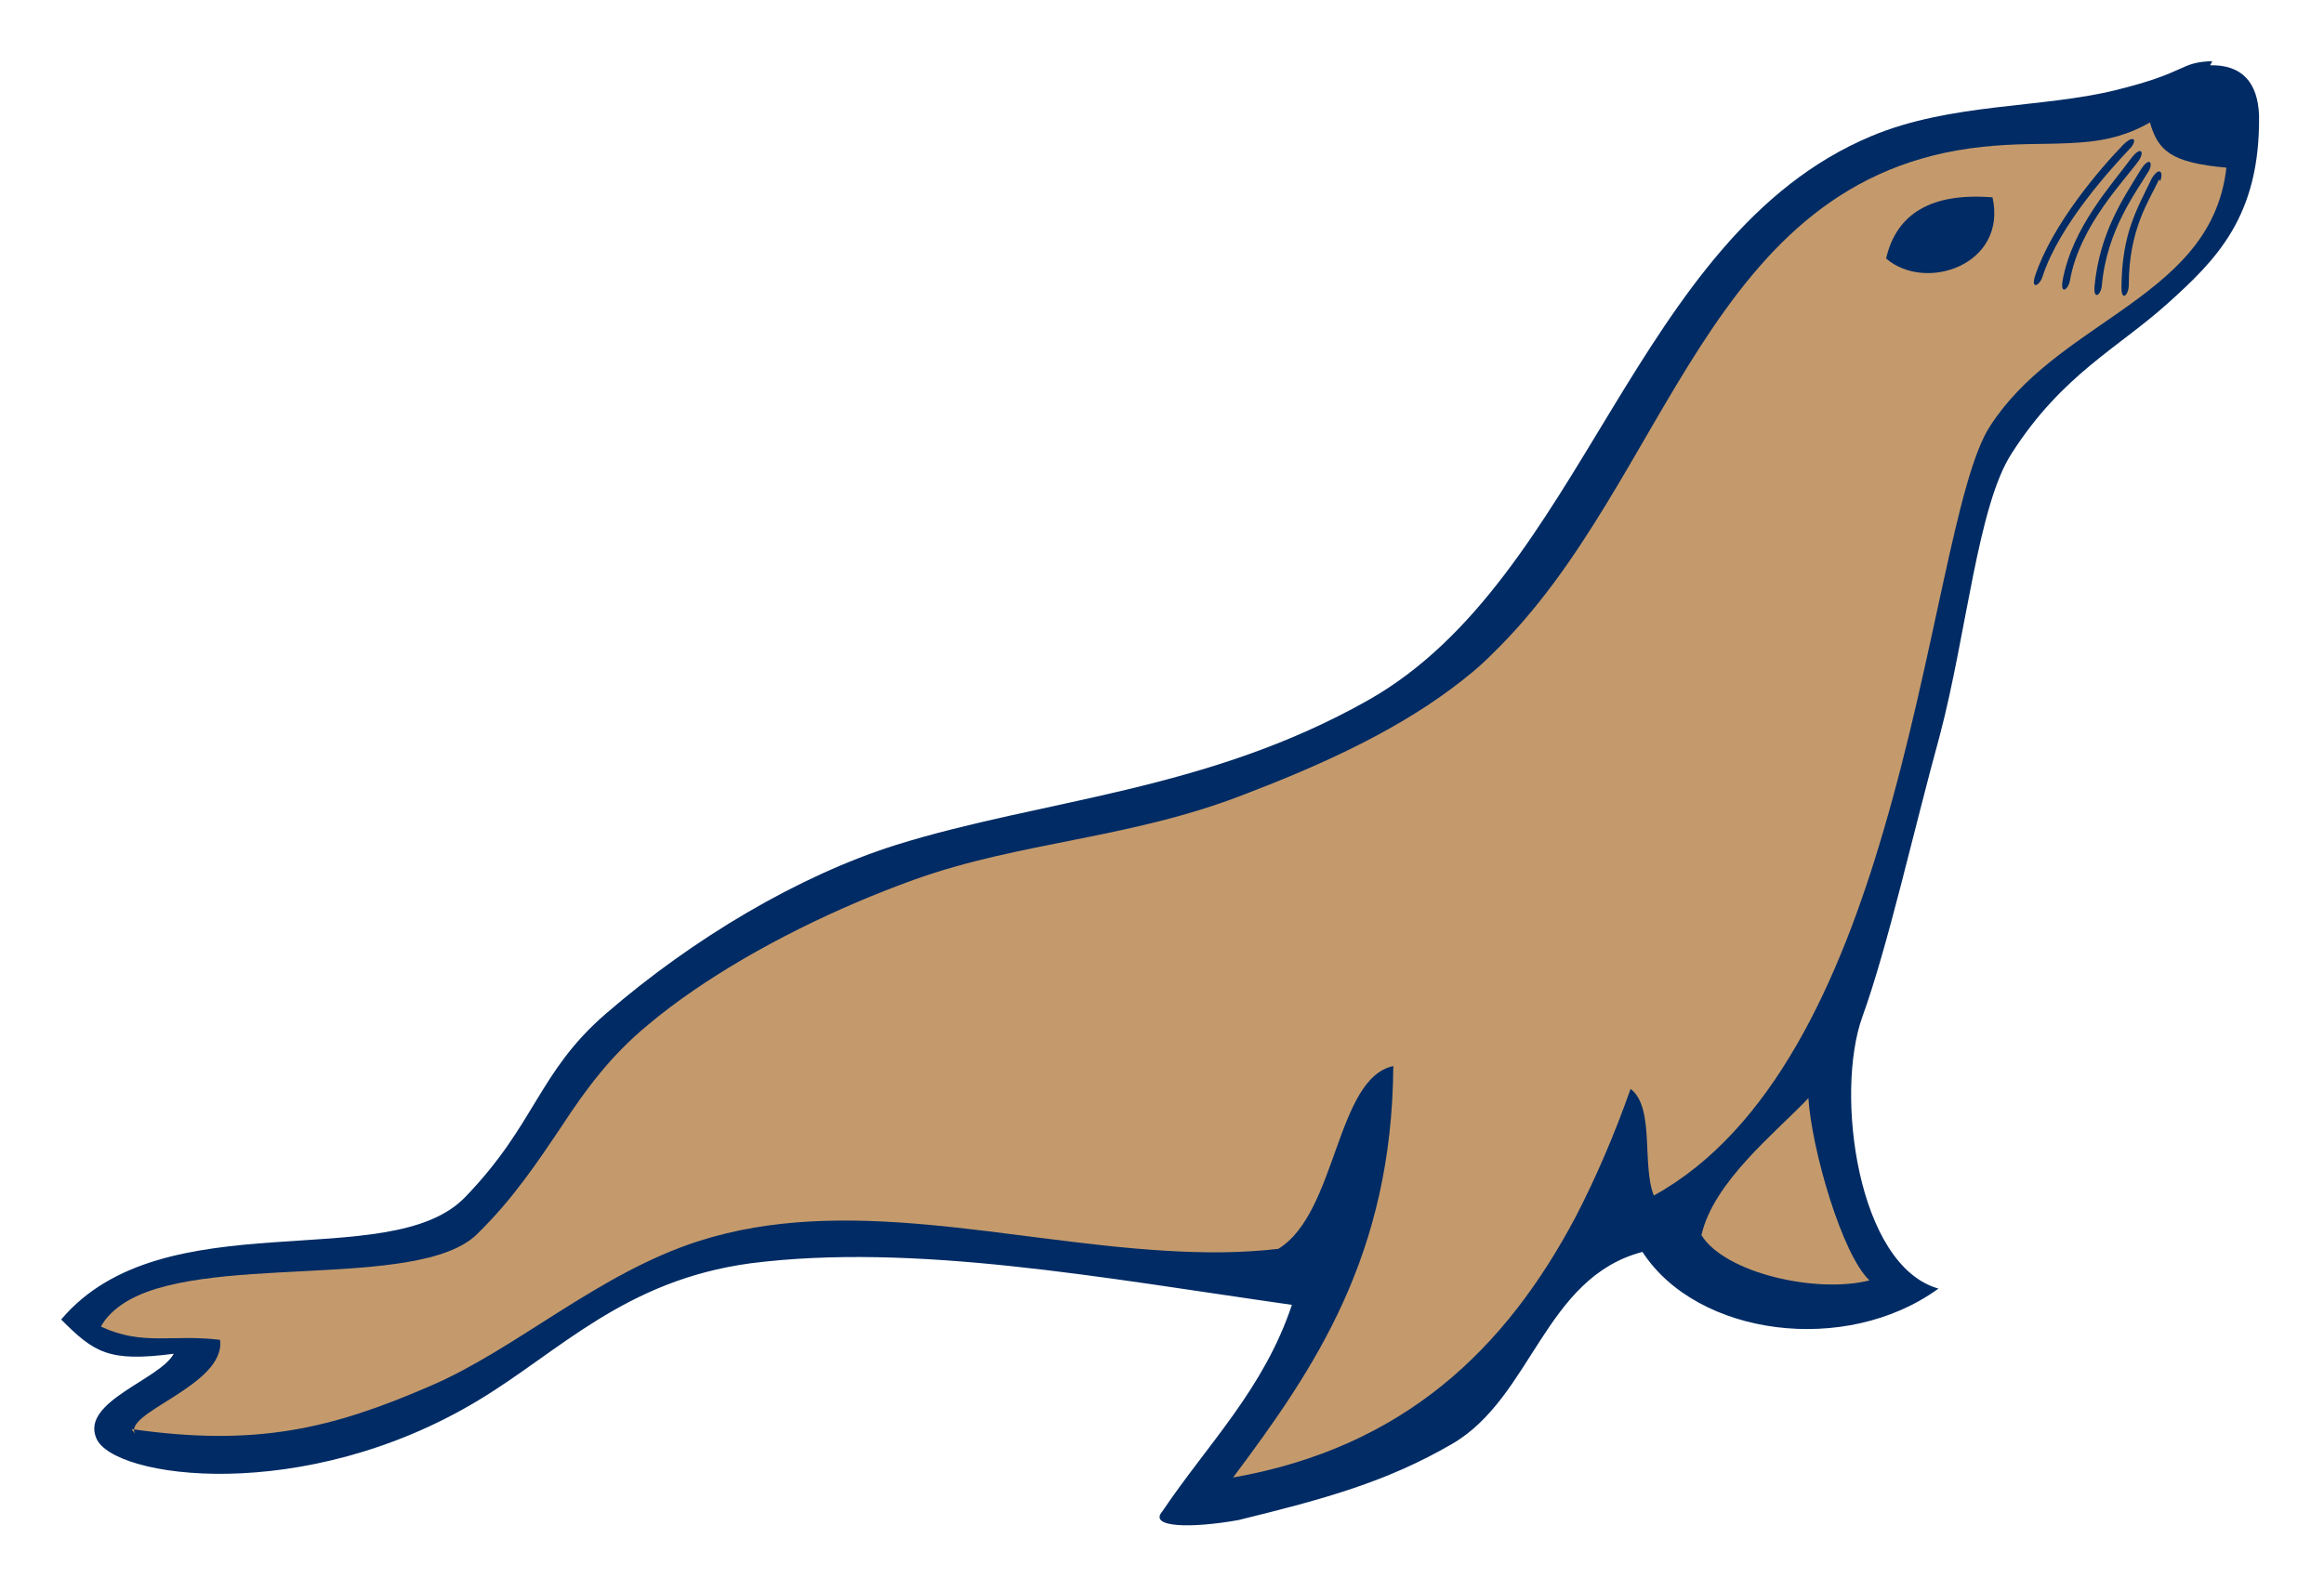
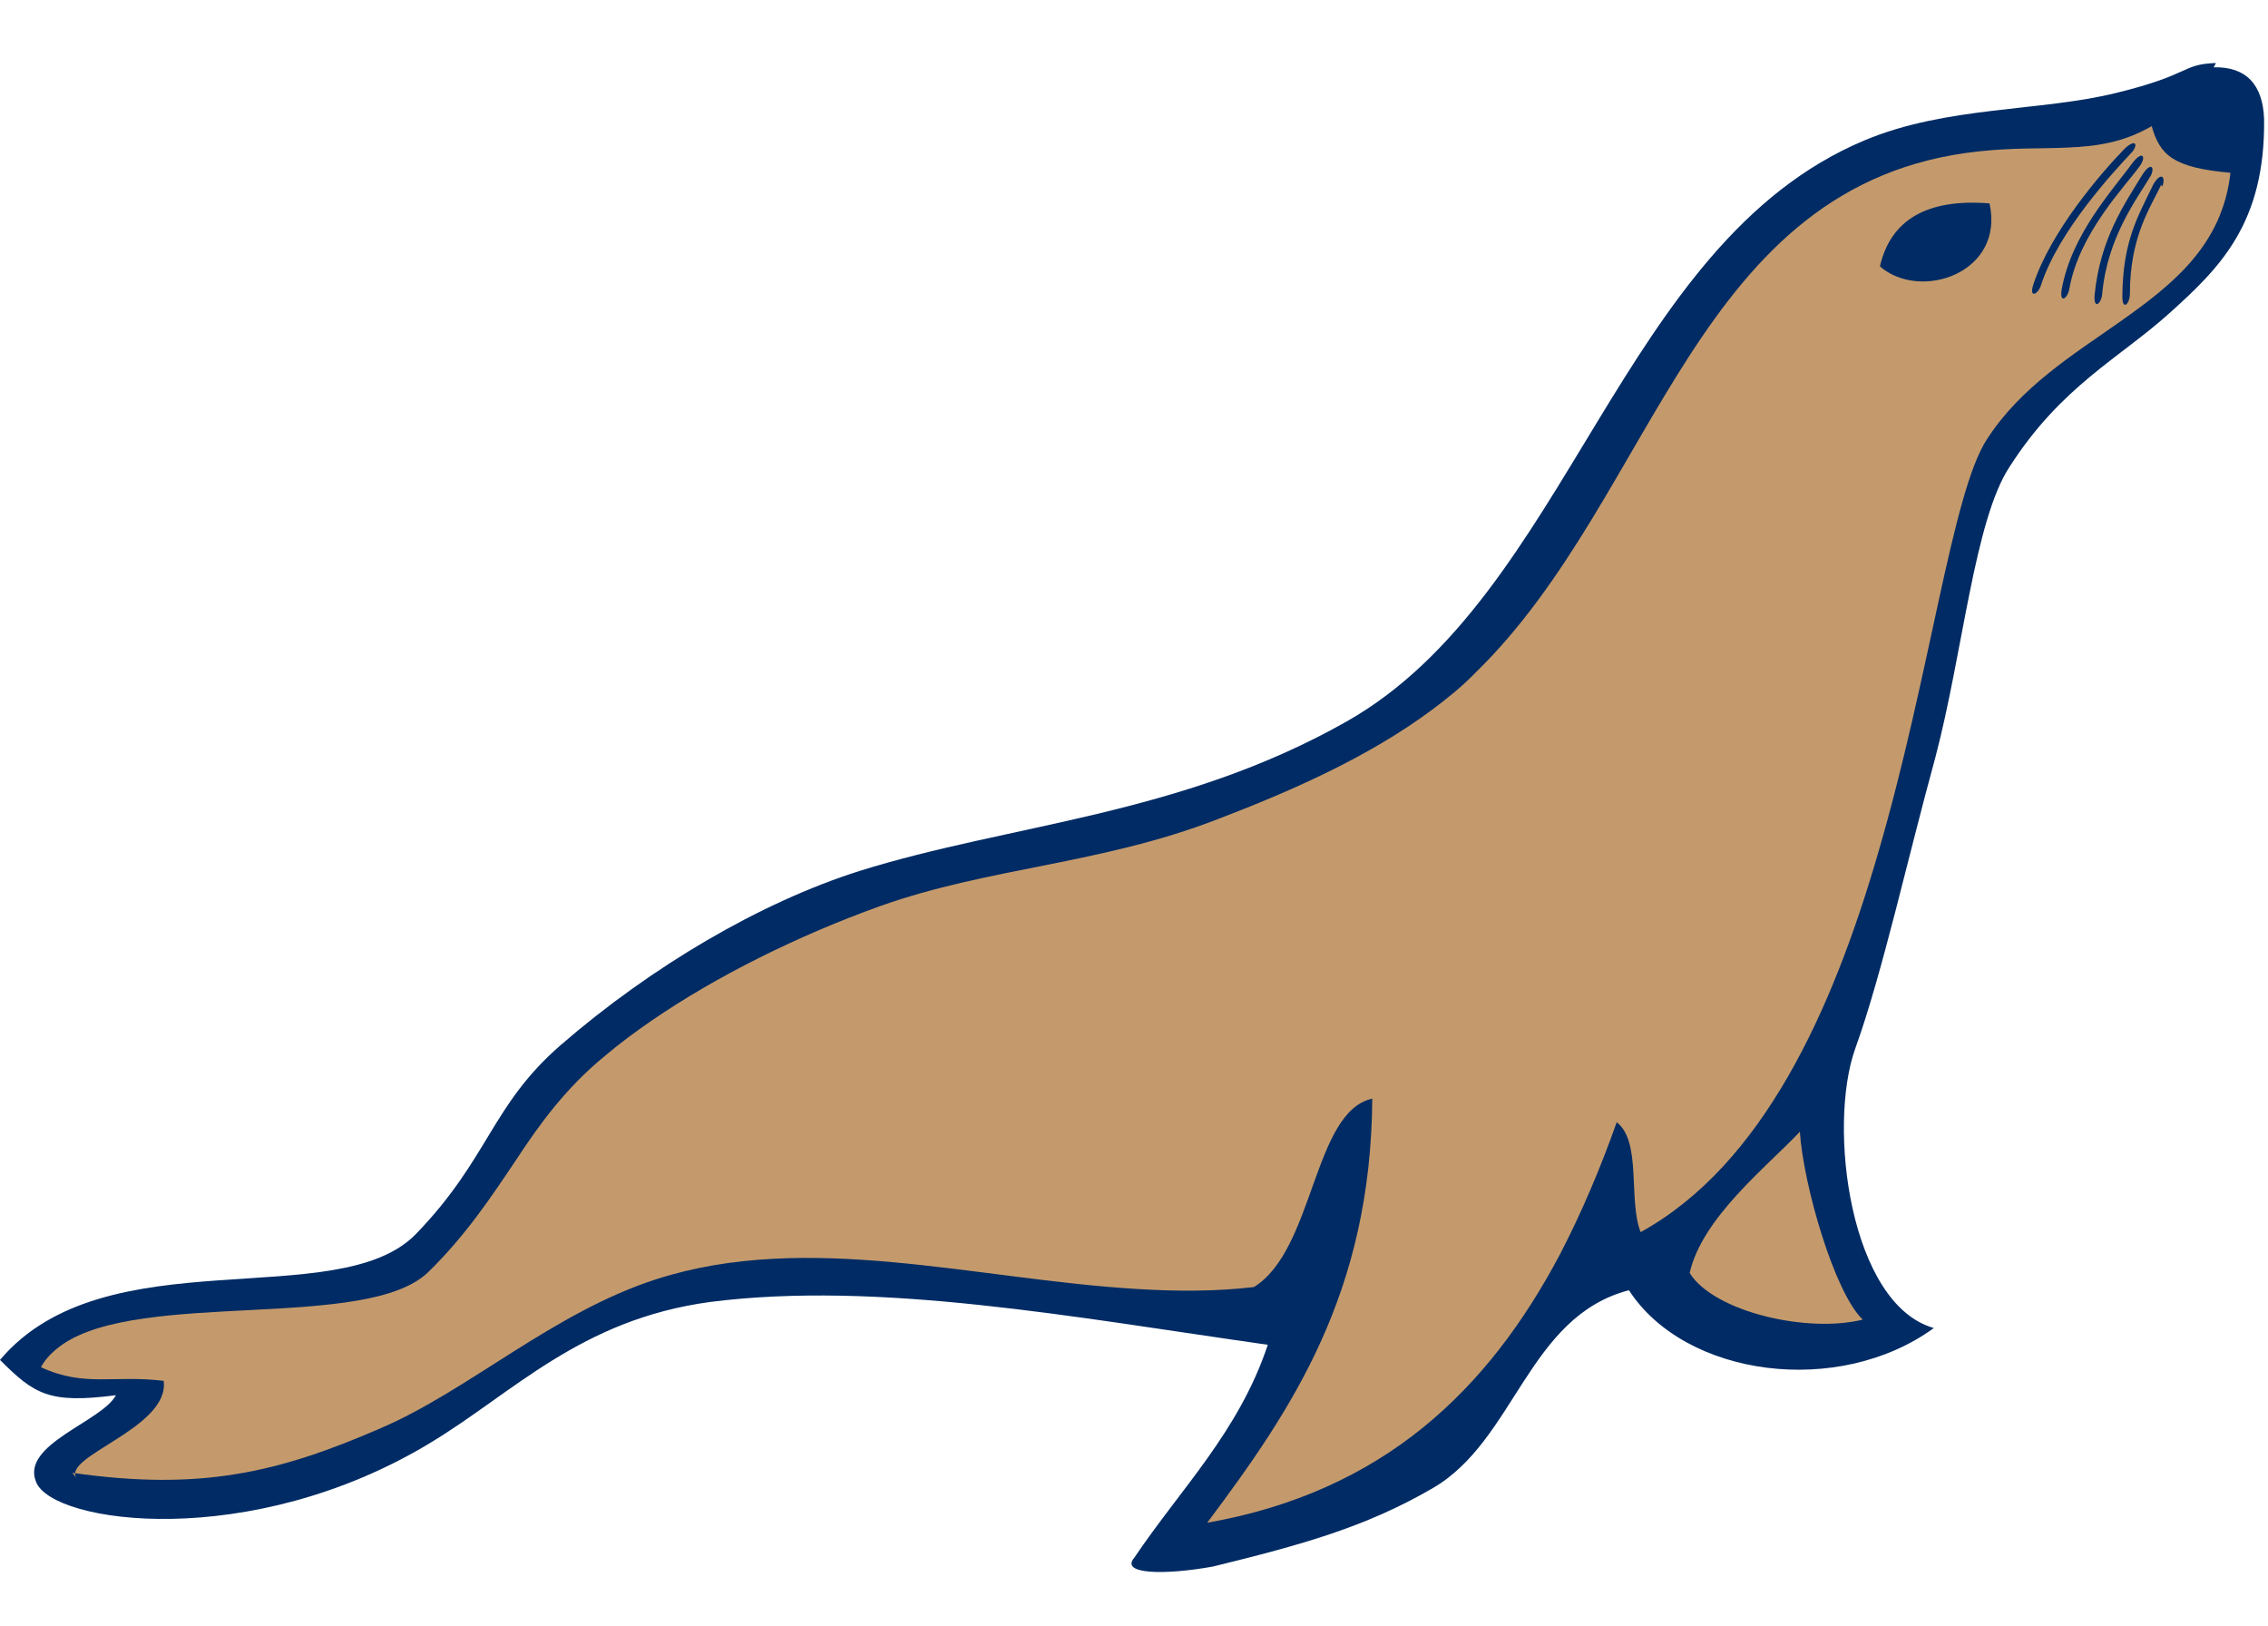
- <svg xmlns="http://www.w3.org/2000/svg" viewBox="0 0 190 129">
+ <svg xmlns="http://www.w3.org/2000/svg" viewBox="5 0 180 129">
  <path fill="#002b64" fill-rule="evenodd" d="M180.87 5c-2.78.1-1.9.9-7.9 2.37-6.07 1.5-13.47 1.03-20 3.77-19.5 8.18-23.4 36.12-41.13 46.13-13.24 7.48-26.6 8.08-38.62 11.84-7.9 2.5-16.54 7.6-23.7 13.8-5.54 4.8-5.7 9-11.5 15-6.2 6.4-24.66.1-33.02 10 2.7 2.7 3.87 3.5 9.2 2.8-1.1 2.1-7.6 3.9-6.33 6.9 1.34 3.3 17 5.5 31.25-3.1 6.64-4 11.92-9.8 22.25-11.2 13.37-1.7 28.78 1.2 44.25 3.4-2.3 6.9-6.9 11.4-10.6 16.9-1.13 1.3 2.3 1.4 6.23.7 7.06-1.73 12.14-3.13 17.47-6.23 6.54-3.8 7.53-13.6 15.56-15.7 4.47 6.9 16.64 8.5 24.2 3-6.64-1.87-8.47-15.97-6.23-22.2 2.12-5.86 4.2-15.27 6.34-23.04 2.2-8.33 3.1-18.85 5.9-23.1 4.1-6.4 8.7-8.6 12.7-12.2 4-3.6 7.6-7.13 7.5-15.4-.1-2.7-1.4-4.16-4-4.1z" />
  <path fill="#c49a6c" d="M10.75 116.87c10.15 1.45 16.32 0 24.46-3.54 7-3 13.7-9.2 21.9-11.83 12-3.85 25.2 0 38.1.78 3.2.2 6.3.2 9.3-.15 4.8-2.94 4.7-13.94 9.4-14.95-.1 15.44-6.4 24.7-13.1 33.65 14-2.47 22.3-10.54 28-21.3 1.7-3.28 3.2-6.8 4.5-10.48 2 1.53.9 6.2 1.9 8.72 9.7-5.35 15.2-17.57 18.8-29.92 4.2-14.3 5.9-28.78 8.7-33.02 2.67-4.13 6.8-6.67 10.57-9.32 4.26-3 8.1-6.1 8.74-11.8-4.54-.4-5.6-1.4-6.25-3.7-2.26 1.3-4.34 1.6-6.7 1.7-2.03.1-4.27 0-7 .3-22.63 2.4-25.5 27.3-40 41.4-1.07 1.1-2.2 2-3.4 2.9-5.1 3.8-11.3 6.5-17.05 8.7-9.3 3.6-18.1 3.8-26.8 6.9-6.4 2.3-12.9 5.5-18.14 9.1-1.3.9-2.52 1.8-3.7 2.8-3.04 2.5-5.1 5.3-7 8.2-2 2.98-4 6-6.96 8.9-4.8 4.76-22.8 1.4-29.1 5.8-.7.5-1.3 1.08-1.67 1.78 3.46 1.6 5.77.6 9.74 1.08.5 3.77-8.2 6-6.9 7.75z" />
  <path fill="#c49a6c" fill-rule="evenodd" d="M147.84 89.73c.27 4.32 2.78 12.9 5 14.98-4.35 1.1-11.82-.6-13.74-3.7 1-4.4 6.1-8.4 8.74-11.2z" clip-rule="evenodd" />
  <path fill="#002b64" fill-rule="evenodd" d="M154.2 21.14c3.2 2.78 9.92.54 8.7-5-4.96-.4-7.85 1.3-8.7 5z" clip-rule="evenodd" />
  <path fill="#002b64" d="M176.52 14.67c-.85 1.8-2.48 4.1-2.48 8.64 0 .8-.6 1.4-.6.2.04-4.4 1.22-6.3 2.47-8.9.6-1 1-.6.7.2zm-.86-.67c-1 1.7-3.42 4.8-3.82 9.34-.07.78-.7 1.26-.6.06.43-4.42 2.36-7.2 3.83-9.6.66-.98.98-.52.6.2zm-.78-.9c-1.14 1.62-4.87 5.35-5.65 9.84-.14.76-.8 1.2-.6 0 .8-4.37 4-7.8 5.67-10.08.75-.92 1.02-.44.58.24zm-.7-1c-1.36 1.45-5.8 6.2-7.2 10.54-.24.74-.97 1.07-.6-.08 1.4-4.22 5.3-8.76 7.26-10.78.87-.8 1.08-.3.54.33z" />
</svg>
